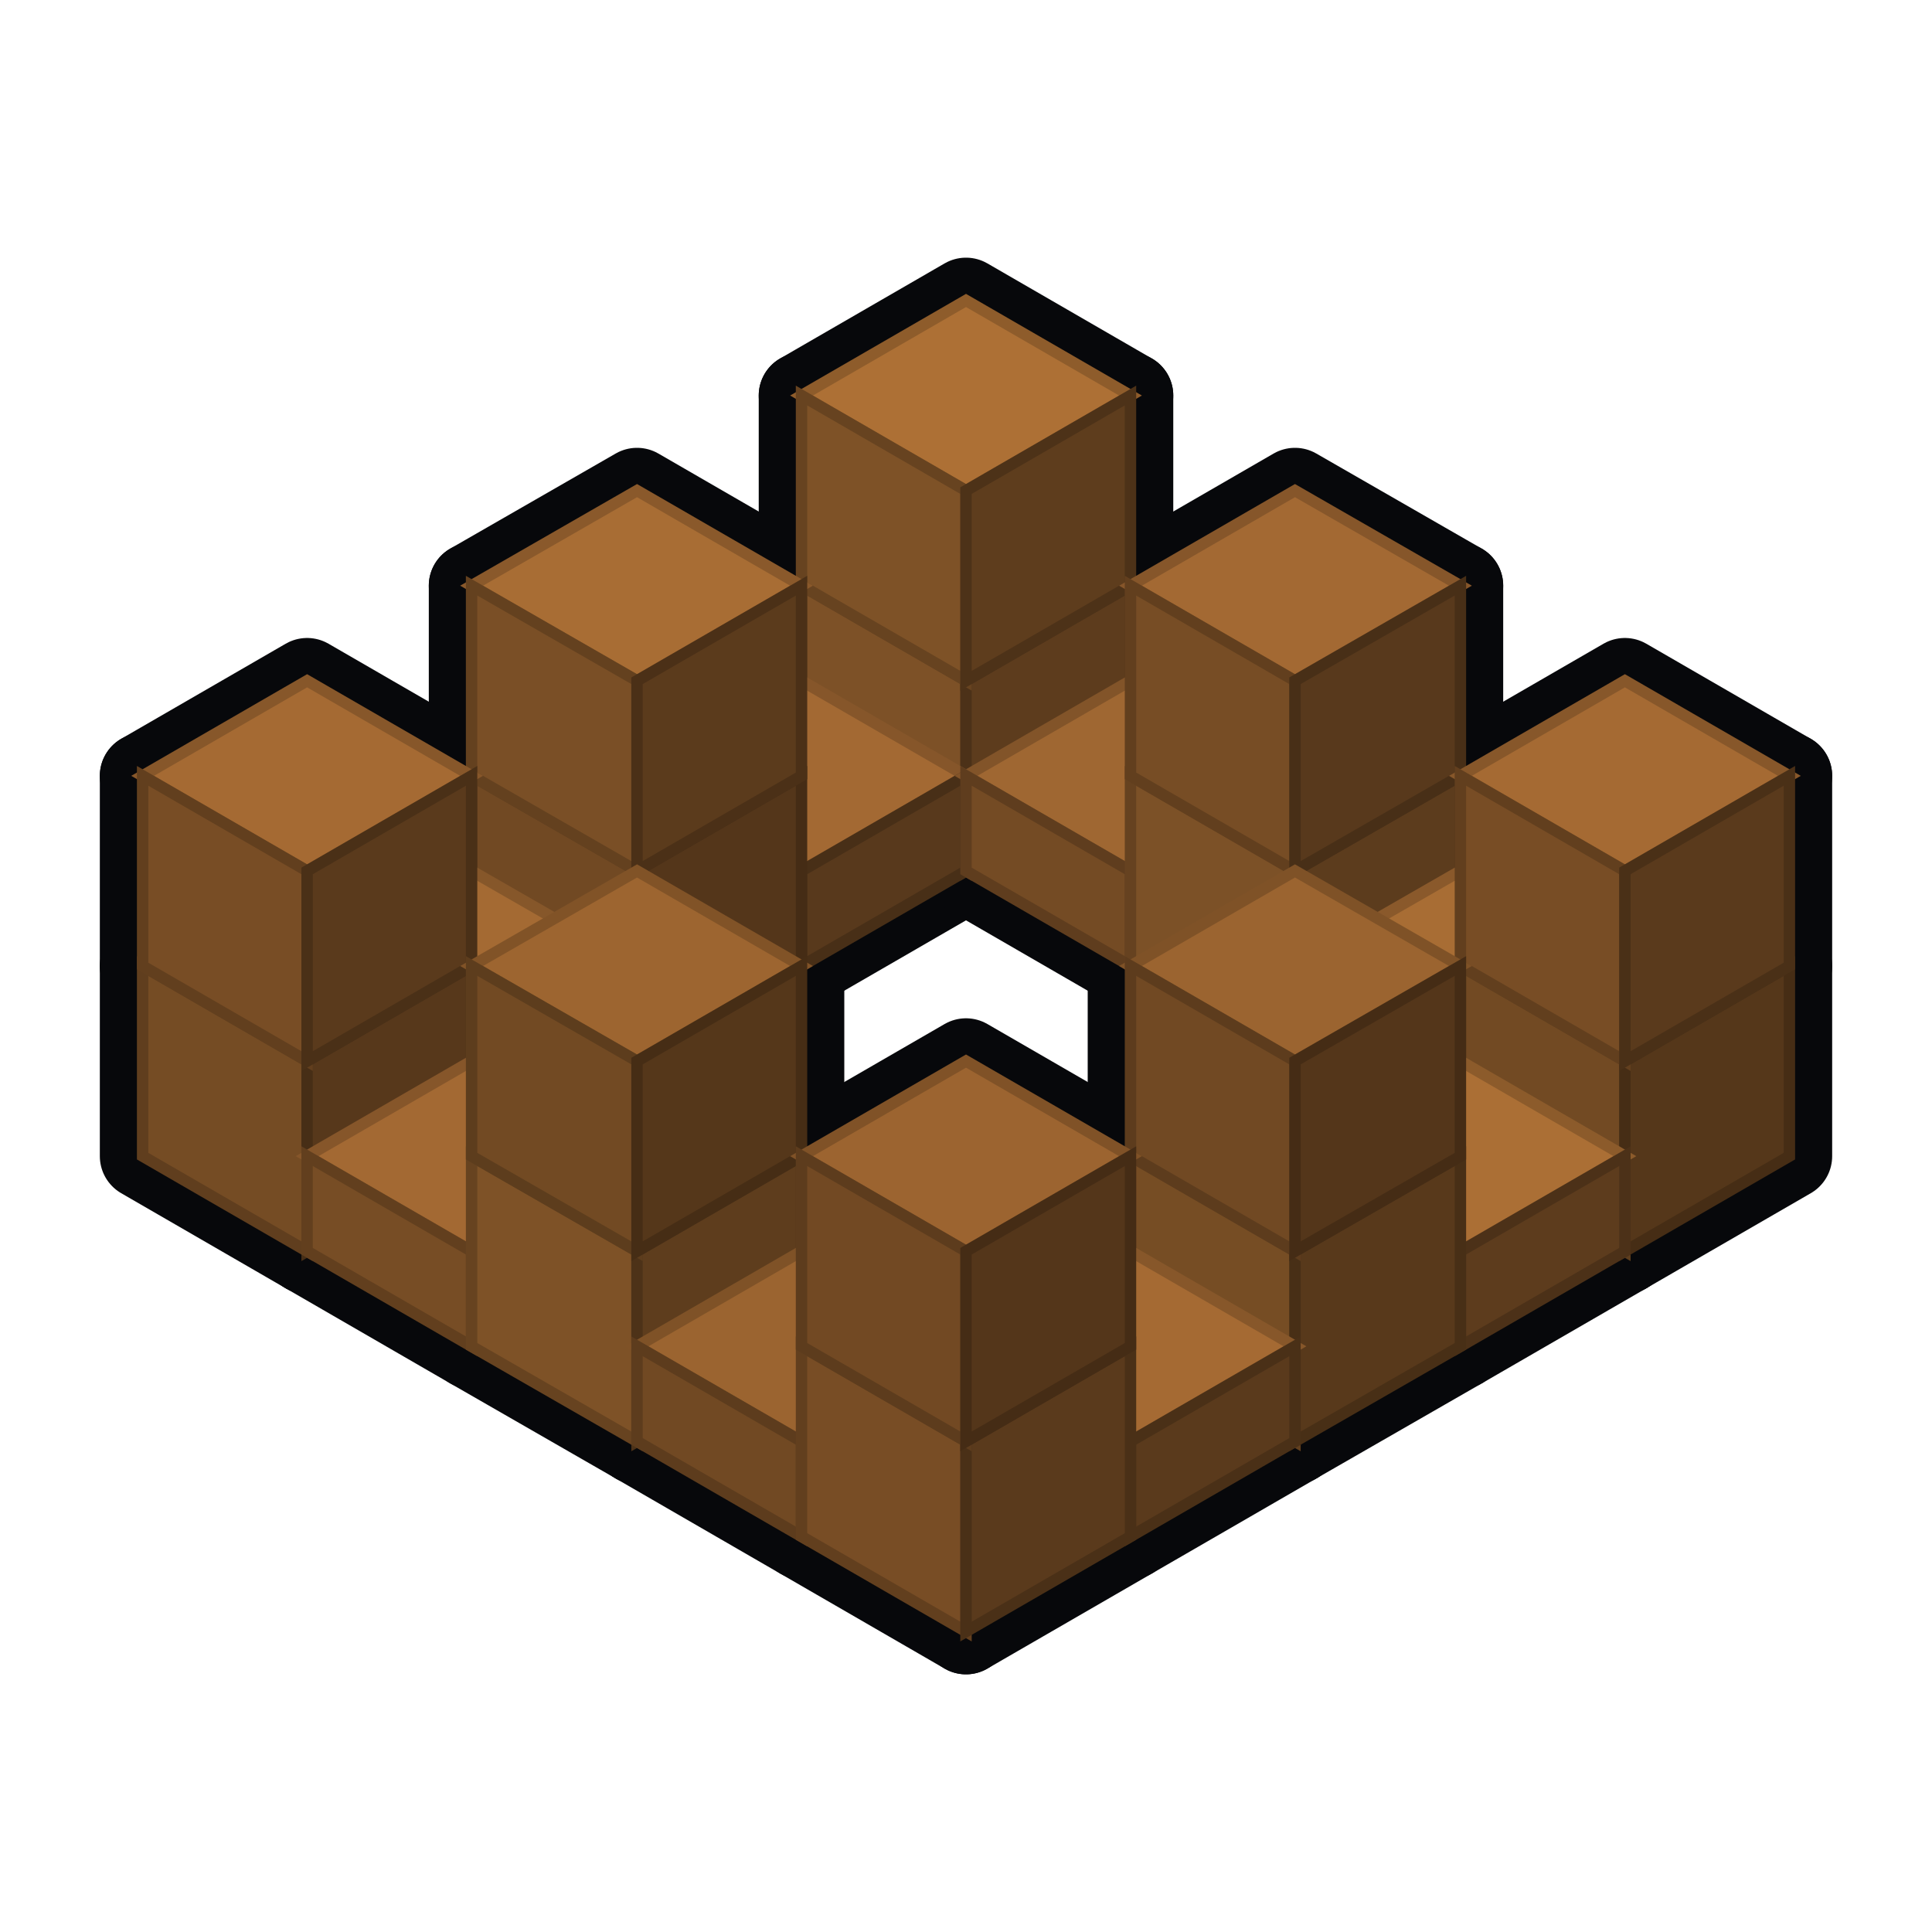
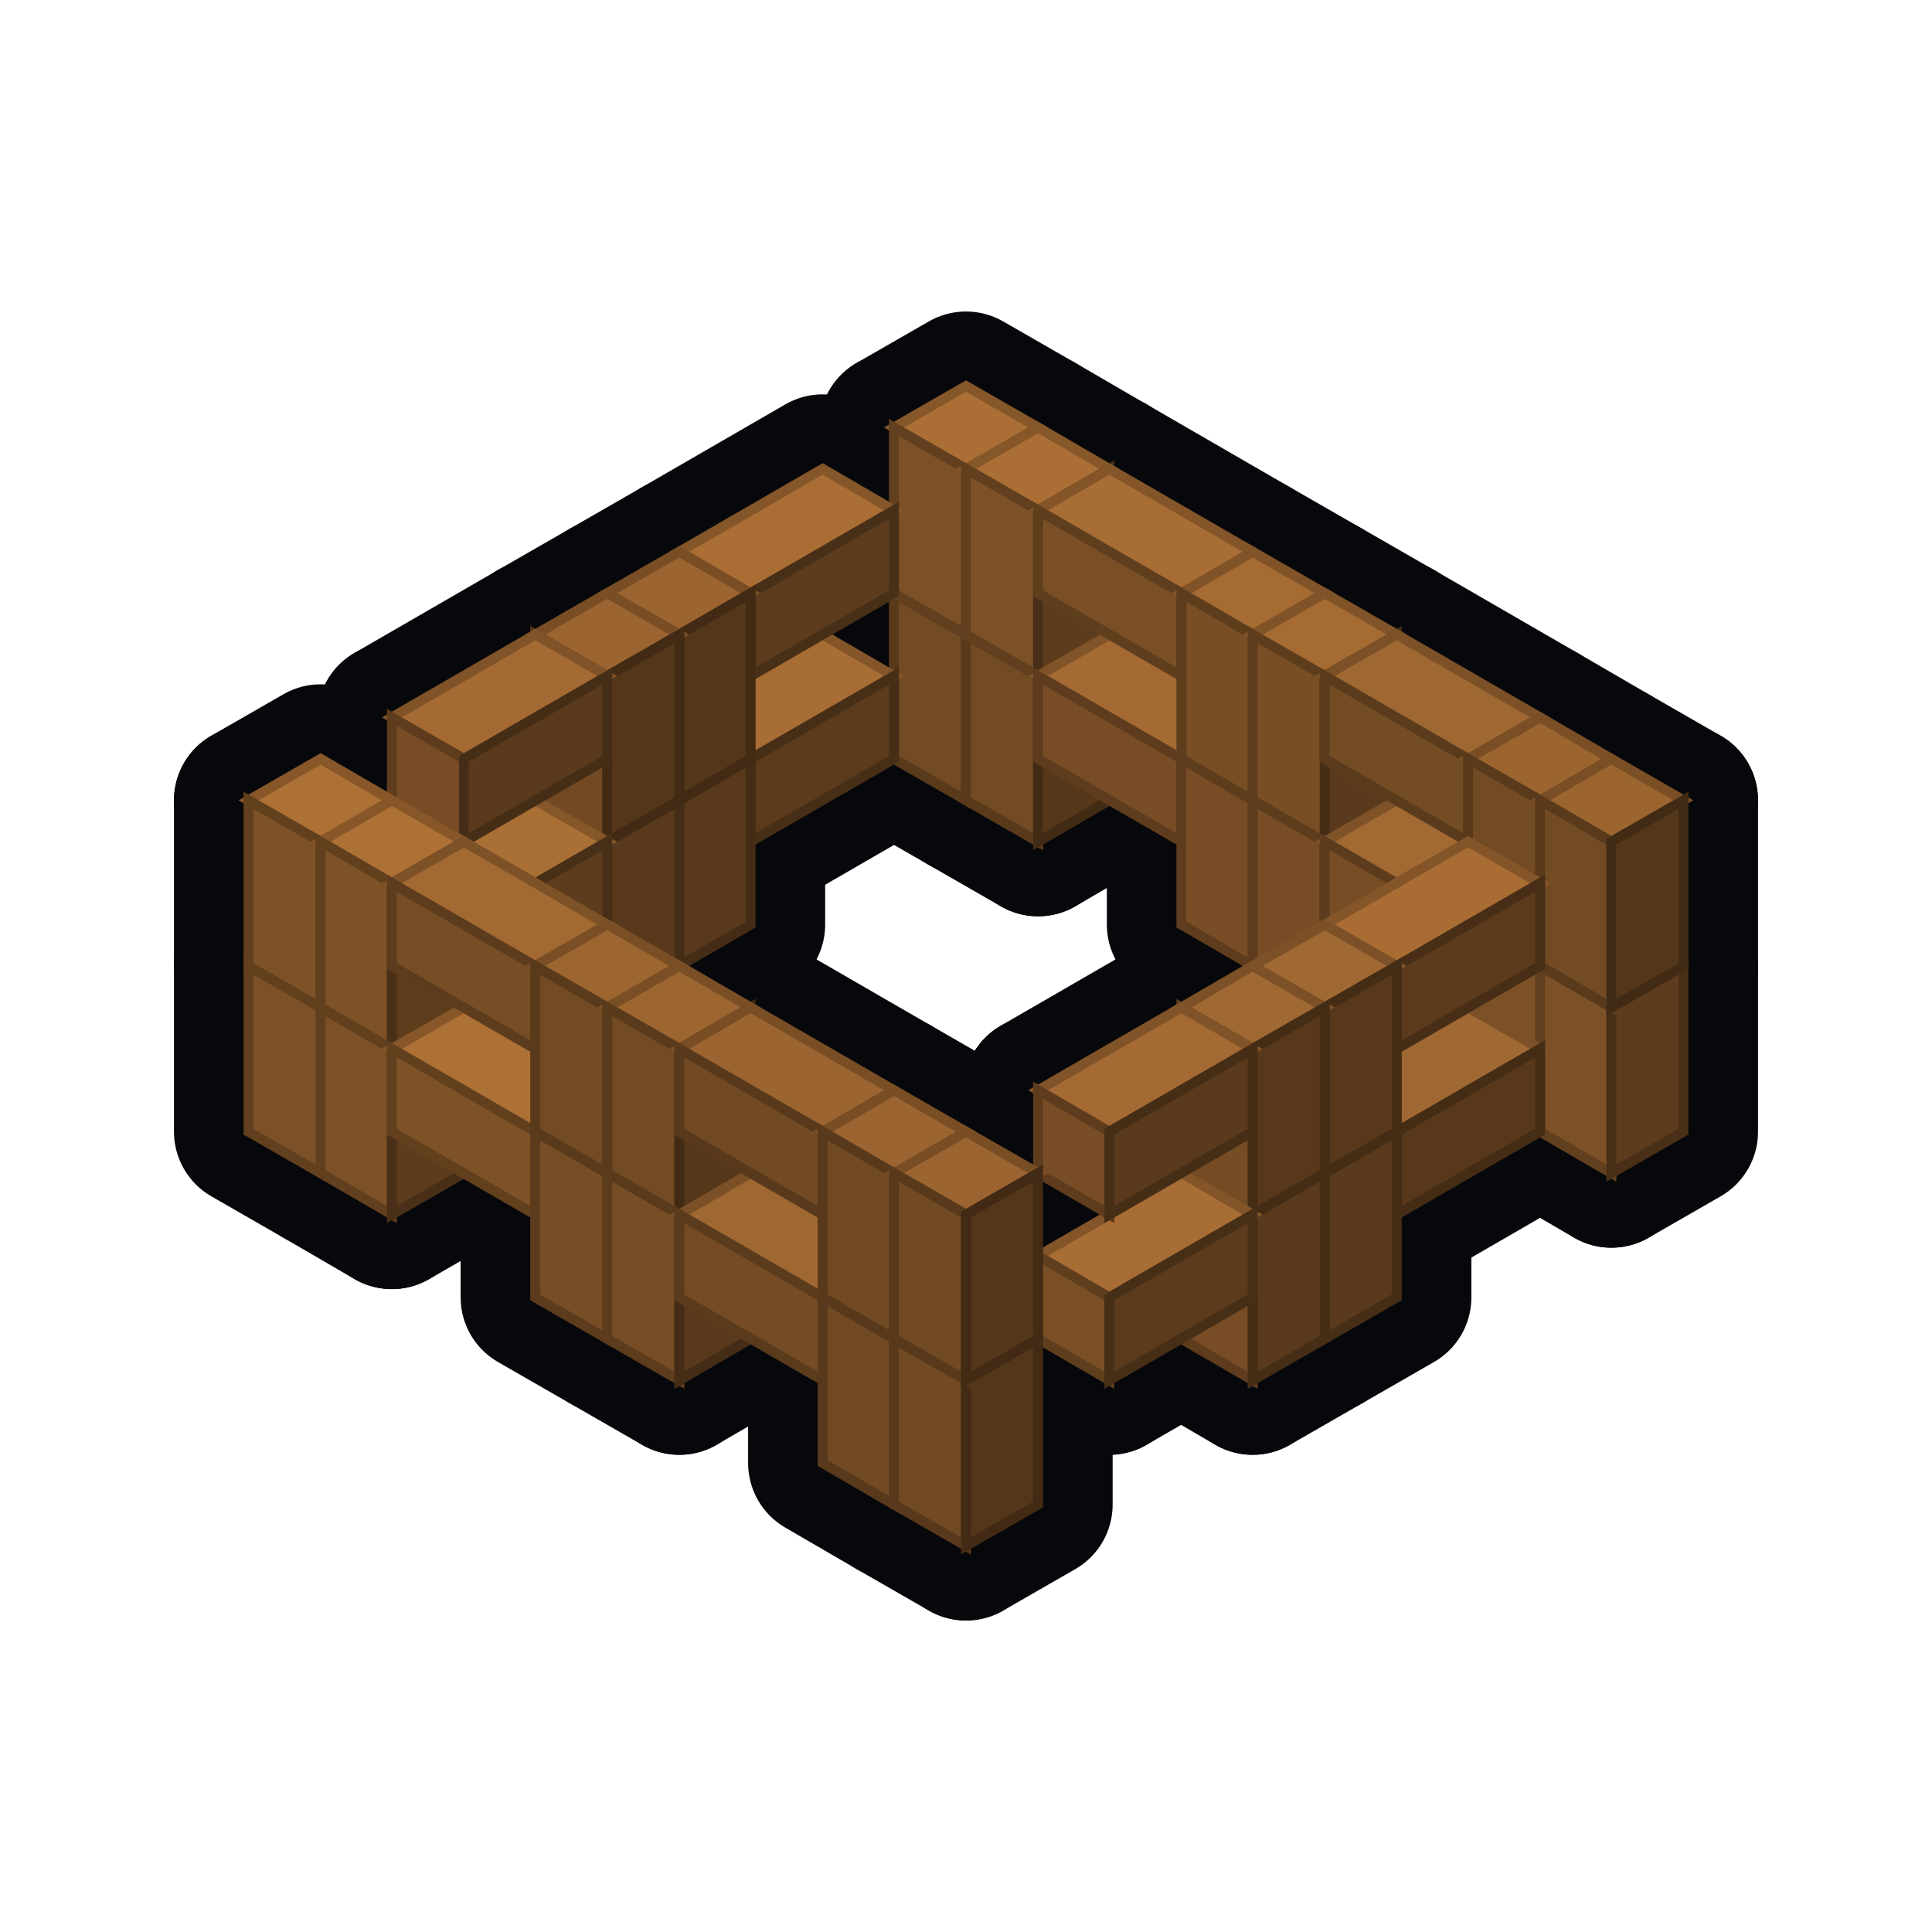
- <svg xmlns="http://www.w3.org/2000/svg" viewBox="-10.16 -5.16 20.32 20.32" width="160" height="160">
-   <g fill="#07080b" stroke="#07080b" stroke-width="0.9" stroke-linejoin="round">
-     <polygon points="-1.73,1 0,2 0,4 -1.73,3" />
-     <polygon points="0,2 1.73,1 1.73,3 0,4" />
-     <polygon points="0,-2 1.73,-1 0,0 -1.73,-1" />
-     <polygon points="-1.73,-1 0,0 0,2 -1.73,1" />
-     <polygon points="0,0 1.73,-1 1.73,1 0,2" />
-     <polygon points="-1.73,2 0,3 -1.73,4 -3.46,3" />
-     <polygon points="-1.73,4 0,3 0,4 -1.73,5" />
-     <polygon points="1.73,2 3.46,3 1.73,4 0,3" />
-     <polygon points="0,3 1.73,4 1.73,5 0,4" />
-     <polygon points="-5.2,3 -3.46,4 -3.46,6 -5.2,5" />
-     <polygon points="-3.46,4 -1.73,3 -1.73,5 -3.46,6" />
-     <polygon points="1.73,3 3.46,4 3.46,6 1.73,5" />
-     <polygon points="3.46,4 5.2,3 5.2,5 3.46,6" />
-     <polygon points="-3.46,0 -1.73,1 -3.46,2 -5.2,1" />
-     <polygon points="-5.2,1 -3.46,2 -3.46,4 -5.2,3" />
-     <polygon points="-3.46,2 -1.73,1 -1.73,3 -3.46,4" />
-     <polygon points="3.46,0 5.2,1 3.46,2 1.73,1" />
-     <polygon points="1.73,1 3.46,2 3.46,4 1.73,3" />
-     <polygon points="3.46,2 5.2,1 5.2,3 3.46,4" />
-     <polygon points="-5.2,4 -3.46,5 -5.2,6 -6.93,5" />
-     <polygon points="-5.2,6 -3.46,5 -3.46,6 -5.2,7" />
-     <polygon points="5.2,4 6.93,5 5.2,6 3.46,5" />
-     <polygon points="3.46,5 5.2,6 5.2,7 3.46,6" />
-     <polygon points="-8.66,5 -6.93,6 -6.93,8 -8.66,7" />
-     <polygon points="-6.93,6 -5.2,5 -5.2,7 -6.93,8" />
-     <polygon points="5.2,5 6.93,6 6.93,8 5.2,7" />
-     <polygon points="6.93,6 8.66,5 8.66,7 6.93,8" />
-     <polygon points="-6.93,2 -5.2,3 -6.93,4 -8.66,3" />
-     <polygon points="-8.66,3 -6.93,4 -6.93,6 -8.66,5" />
-     <polygon points="-6.93,4 -5.2,3 -5.2,5 -6.93,6" />
-     <polygon points="6.93,2 8.66,3 6.93,4 5.2,3" />
-     <polygon points="5.2,3 6.93,4 6.93,6 5.2,5" />
-     <polygon points="6.93,4 8.66,3 8.66,5 6.93,6" />
-     <polygon points="-5.2,6 -3.46,7 -5.2,8 -6.93,7" />
-     <polygon points="-6.93,7 -5.2,8 -5.2,9 -6.93,8" />
-     <polygon points="5.2,6 6.93,7 5.2,8 3.46,7" />
-     <polygon points="5.2,8 6.93,7 6.93,8 5.2,9" />
-     <polygon points="-5.2,7 -3.46,8 -3.46,10 -5.2,9" />
-     <polygon points="-3.46,8 -1.73,7 -1.73,9 -3.46,10" />
-     <polygon points="1.73,7 3.46,8 3.46,10 1.73,9" />
-     <polygon points="3.46,8 5.2,7 5.2,9 3.46,10" />
-     <polygon points="-3.46,4 -1.73,5 -3.46,6 -5.2,5" />
-     <polygon points="-5.2,5 -3.46,6 -3.46,8 -5.2,7" />
-     <polygon points="-3.46,6 -1.73,5 -1.73,7 -3.46,8" />
-     <polygon points="3.46,4 5.2,5 3.46,6 1.73,5" />
-     <polygon points="1.73,5 3.46,6 3.46,8 1.73,7" />
-     <polygon points="3.46,6 5.2,5 5.2,7 3.46,8" />
-     <polygon points="-1.73,8 0,9 -1.73,10 -3.46,9" />
-     <polygon points="-3.46,9 -1.73,10 -1.73,11 -3.46,10" />
-     <polygon points="1.73,8 3.46,9 1.73,10 0,9" />
-     <polygon points="1.73,10 3.46,9 3.46,10 1.73,11" />
-     <polygon points="-1.73,9 0,10 0,12 -1.73,11" />
-     <polygon points="0,10 1.73,9 1.73,11 0,12" />
-     <polygon points="0,6 1.73,7 0,8 -1.73,7" />
-     <polygon points="-1.73,7 0,8 0,10 -1.73,9" />
-     <polygon points="0,8 1.73,7 1.73,9 0,10" />
+ <svg xmlns="http://www.w3.org/2000/svg" viewBox="-11.66 -8.66 23.32 23.32" width="160" height="160">
+   <g fill="#07080b" stroke="#07080b" stroke-width="1.8" stroke-linejoin="round">
+     <polygon points="-0.87,-1.5 0,-1 0,1 -0.87,0.5" />
+     <polygon points="0,-4 0.87,-3.5 0,-3 -0.87,-3.5" />
+     <polygon points="-0.87,-3.5 0,-3 0,-1 -0.87,-1.5" />
+     <polygon points="0,-1 0.87,-0.5 0.87,1.5 0,1" />
+     <polygon points="0.87,-0.5 1.73,-1 1.73,1 0.87,1.5" />
+     <polygon points="0.87,-3.5 1.73,-3 0.87,-2.5 0,-3" />
+     <polygon points="0,-3 0.87,-2.5 0.87,-0.5 0,-1" />
+     <polygon points="0.87,-2.5 1.73,-3 1.73,-1 0.87,-0.5" />
+     <polygon points="-1.73,-1 -0.87,-0.5 -2.6,0.5 -3.46,0" />
+     <polygon points="-2.6,0.5 -0.87,-0.5 -0.87,0.5 -2.6,1.5" />
+     <polygon points="1.73,-1 3.46,0 2.6,0.5 0.87,-0.5" />
+     <polygon points="0.87,-0.5 2.6,0.5 2.6,1.5 0.87,0.5" />
+     <polygon points="-1.73,-3 -0.87,-2.5 -2.6,-1.5 -3.46,-2" />
+     <polygon points="-2.6,-1.5 -0.87,-2.5 -0.87,-1.5 -2.6,-0.5" />
+     <polygon points="1.73,-3 3.46,-2 2.6,-1.5 0.87,-2.5" />
+     <polygon points="0.87,-2.5 2.6,-1.5 2.6,-0.5 0.87,-1.5" />
+     <polygon points="-3.46,1 -2.6,0.5 -2.6,2.5 -3.46,3" />
+     <polygon points="2.6,0.5 3.46,1 3.46,3 2.6,2.5" />
+     <polygon points="-3.46,-2 -2.6,-1.5 -3.46,-1 -4.33,-1.5" />
+     <polygon points="-3.46,-1 -2.6,-1.5 -2.6,0.5 -3.46,1" />
+     <polygon points="3.46,-2 4.33,-1.5 3.46,-1 2.6,-1.5" />
+     <polygon points="2.6,-1.5 3.46,-1 3.46,1 2.6,0.5" />
+     <polygon points="-5.2,1 -4.33,1.5 -4.33,3.5 -5.2,3" />
+     <polygon points="-4.33,1.5 -3.46,1 -3.46,3 -4.33,3.5" />
+     <polygon points="3.46,1 4.33,1.5 4.33,3.5 3.46,3" />
+     <polygon points="4.33,1.5 5.2,1 5.2,3 4.33,3.5" />
+     <polygon points="-4.33,-1.5 -3.46,-1 -4.33,-0.5 -5.2,-1" />
+     <polygon points="-5.2,-1 -4.33,-0.5 -4.33,1.5 -5.2,1" />
+     <polygon points="-4.33,-0.5 -3.46,-1 -3.46,1 -4.33,1.5" />
+     <polygon points="4.33,-1.5 5.2,-1 4.33,-0.5 3.46,-1" />
+     <polygon points="3.46,-1 4.33,-0.5 4.33,1.5 3.46,1" />
+     <polygon points="4.33,-0.5 5.2,-1 5.2,1 4.33,1.5" />
+     <polygon points="-5.2,1 -4.33,1.5 -6.06,2.5 -6.93,2" />
+     <polygon points="-6.93,2 -6.06,2.5 -6.06,3.5 -6.93,3" />
+     <polygon points="-6.06,2.5 -4.33,1.5 -4.33,2.5 -6.06,3.5" />
+     <polygon points="5.2,1 6.93,2 6.06,2.5 4.33,1.5" />
+     <polygon points="4.33,1.5 6.06,2.5 6.06,3.5 4.33,2.5" />
+     <polygon points="-5.2,-1 -4.33,-0.5 -6.06,0.5 -6.93,0" />
+     <polygon points="-6.93,0 -6.06,0.5 -6.06,1.5 -6.93,1" />
+     <polygon points="-6.06,0.5 -4.33,-0.5 -4.33,0.5 -6.06,1.5" />
+     <polygon points="5.2,-1 6.93,0 6.06,0.5 4.33,-0.5" />
+     <polygon points="4.33,-0.5 6.06,0.5 6.06,1.5 4.33,0.5" />
+     <polygon points="6.06,2.5 6.93,3 6.93,5 6.06,4.5" />
+     <polygon points="6.93,0 7.79,0.5 6.93,1 6.06,0.5" />
+     <polygon points="6.06,0.5 6.93,1 6.93,3 6.06,2.5" />
+     <polygon points="-8.66,3 -7.79,3.5 -7.79,5.5 -8.66,5" />
+     <polygon points="6.93,3 7.79,3.5 7.79,5.5 6.93,5" />
+     <polygon points="7.79,3.5 8.66,3 8.66,5 7.79,5.5" />
+     <polygon points="-7.79,0.5 -6.93,1 -7.79,1.5 -8.66,1" />
+     <polygon points="-8.66,1 -7.79,1.5 -7.79,3.5 -8.66,3" />
+     <polygon points="7.79,0.5 8.66,1 7.79,1.5 6.93,1" />
+     <polygon points="6.93,1 7.79,1.5 7.79,3.5 6.93,3" />
+     <polygon points="7.79,1.5 8.66,1 8.66,3 7.79,3.5" />
+     <polygon points="-7.79,3.5 -6.93,4 -6.93,6 -7.79,5.5" />
+     <polygon points="-6.93,4 -6.06,3.5 -6.06,5.5 -6.93,6" />
+     <polygon points="-6.93,1 -6.06,1.5 -6.93,2 -7.79,1.5" />
+     <polygon points="-7.79,1.5 -6.93,2 -6.93,4 -7.79,3.5" />
+     <polygon points="-6.93,2 -6.06,1.5 -6.06,3.5 -6.93,4" />
+     <polygon points="-6.06,3.5 -4.33,4.5 -5.2,5 -6.93,4" />
+     <polygon points="-6.93,4 -5.2,5 -5.2,6 -6.93,5" />
+     <polygon points="6.06,3.5 6.93,4 5.2,5 4.33,4.5" />
+     <polygon points="5.2,5 6.93,4 6.93,5 5.2,6" />
+     <polygon points="-6.06,1.5 -4.33,2.5 -5.2,3 -6.93,2" />
+     <polygon points="-6.93,2 -5.2,3 -5.2,4 -6.93,3" />
+     <polygon points="6.06,1.5 6.93,2 5.2,3 4.33,2.5" />
+     <polygon points="5.2,3 6.93,2 6.93,3 5.2,4" />
+     <polygon points="-5.2,5 -4.33,5.5 -4.33,7.5 -5.2,7" />
+     <polygon points="4.33,5.5 5.2,5 5.2,7 4.33,7.5" />
+     <polygon points="-4.33,2.5 -3.46,3 -4.33,3.5 -5.2,3" />
+     <polygon points="-5.2,3 -4.33,3.5 -4.33,5.5 -5.2,5" />
+     <polygon points="4.33,2.5 5.2,3 4.33,3.5 3.46,3" />
+     <polygon points="4.33,3.5 5.2,3 5.2,5 4.33,5.5" />
+     <polygon points="-4.33,5.5 -3.46,6 -3.46,8 -4.33,7.5" />
+     <polygon points="-3.46,6 -2.6,5.5 -2.6,7.5 -3.46,8" />
+     <polygon points="2.6,5.5 3.46,6 3.46,8 2.6,7.5" />
+     <polygon points="3.46,6 4.33,5.5 4.33,7.5 3.46,8" />
+     <polygon points="-3.46,3 -2.6,3.5 -3.46,4 -4.33,3.5" />
+     <polygon points="-4.33,3.5 -3.46,4 -3.46,6 -4.33,5.5" />
+     <polygon points="-3.46,4 -2.6,3.5 -2.6,5.5 -3.46,6" />
+     <polygon points="3.46,3 4.33,3.5 3.46,4 2.6,3.5" />
+     <polygon points="2.6,3.5 3.46,4 3.46,6 2.6,5.5" />
+     <polygon points="3.46,4 4.33,3.5 4.33,5.5 3.46,6" />
+     <polygon points="-2.6,5.5 -0.87,6.5 -1.73,7 -3.46,6" />
+     <polygon points="-3.46,6 -1.73,7 -1.73,8 -3.46,7" />
+     <polygon points="2.6,5.5 3.46,6 1.73,7 0.87,6.5" />
+     <polygon points="0.87,6.5 1.73,7 1.73,8 0.87,7.5" />
+     <polygon points="1.73,7 3.46,6 3.46,7 1.73,8" />
+     <polygon points="-2.6,3.5 -0.87,4.5 -1.73,5 -3.46,4" />
+     <polygon points="-3.46,4 -1.73,5 -1.73,6 -3.46,5" />
+     <polygon points="2.6,3.5 3.46,4 1.73,5 0.87,4.5" />
+     <polygon points="0.87,4.5 1.73,5 1.73,6 0.87,5.5" />
+     <polygon points="1.73,5 3.46,4 3.46,5 1.73,6" />
+     <polygon points="-1.73,7 -0.87,7.5 -0.87,9.5 -1.73,9" />
+     <polygon points="-0.87,4.5 0,5 -0.87,5.5 -1.73,5" />
+     <polygon points="-1.73,5 -0.87,5.5 -0.87,7.5 -1.73,7" />
+     <polygon points="-0.87,7.5 0,8 0,10 -0.87,9.5" />
+     <polygon points="0,8 0.87,7.5 0.87,9.5 0,10" />
+     <polygon points="0,5 0.87,5.5 0,6 -0.87,5.5" />
+     <polygon points="-0.87,5.5 0,6 0,8 -0.87,7.5" />
+     <polygon points="0,6 0.87,5.5 0.87,7.5 0,8" />
  </g>
-   <polygon points="-1.73,1 0,2 0,4 -1.73,3" fill="#7d5127" stroke="#674220" stroke-width="0.12" />
-   <polygon points="0,2 1.73,1 1.73,3 0,4" fill="#5d3c1d" stroke="#4c3118" stroke-width="0.12" />
-   <polygon points="0,-2 1.73,-1 0,0 -1.73,-1" fill="#ad7035" stroke="#8e5c2b" stroke-width="0.12" />
-   <polygon points="-1.73,-1 0,0 0,2 -1.73,1" fill="#7e5227" stroke="#674320" stroke-width="0.12" />
-   <polygon points="0,0 1.73,-1 1.73,1 0,2" fill="#5e3d1d" stroke="#4d3218" stroke-width="0.12" />
-   <polygon points="-1.73,2 0,3 -1.73,4 -3.46,3" fill="#a36933" stroke="#86562a" stroke-width="0.12" />
-   <polygon points="-1.73,4 0,3 0,4 -1.73,5" fill="#58391c" stroke="#482f17" stroke-width="0.12" />
-   <polygon points="1.73,2 3.46,3 1.73,4 0,3" fill="#9f6732" stroke="#825429" stroke-width="0.12" />
-   <polygon points="0,3 1.73,4 1.73,5 0,4" fill="#744b24" stroke="#5f3d1e" stroke-width="0.12" />
-   <polygon points="-5.2,3 -3.46,4 -3.46,6 -5.2,5" fill="#714923" stroke="#5d3c1d" stroke-width="0.12" />
-   <polygon points="-3.46,4 -1.73,3 -1.73,5 -3.46,6" fill="#54361a" stroke="#452c15" stroke-width="0.12" />
-   <polygon points="1.73,3 3.46,4 3.46,6 1.73,5" fill="#7c5127" stroke="#664220" stroke-width="0.12" />
-   <polygon points="3.46,4 5.2,3 5.2,5 3.46,6" fill="#5c3c1d" stroke="#4b3118" stroke-width="0.12" />
-   <polygon points="-3.46,0 -1.73,1 -3.46,2 -5.2,1" fill="#a86d34" stroke="#8a592b" stroke-width="0.12" />
-   <polygon points="-5.2,1 -3.46,2 -3.46,4 -5.2,3" fill="#7a4f26" stroke="#64411f" stroke-width="0.12" />
-   <polygon points="-3.46,2 -1.73,1 -1.73,3 -3.46,4" fill="#5b3b1c" stroke="#4b3017" stroke-width="0.12" />
-   <polygon points="3.46,0 5.2,1 3.46,2 1.73,1" fill="#a36933" stroke="#86562a" stroke-width="0.12" />
-   <polygon points="1.73,1 3.46,2 3.46,4 1.73,3" fill="#774d25" stroke="#623f1e" stroke-width="0.12" />
-   <polygon points="3.46,2 5.2,1 5.2,3 3.46,4" fill="#58391c" stroke="#482f17" stroke-width="0.12" />
-   <polygon points="-5.2,4 -3.46,5 -5.2,6 -6.93,5" fill="#a46a33" stroke="#86572a" stroke-width="0.12" />
-   <polygon points="-5.2,6 -3.46,5 -3.46,6 -5.2,7" fill="#593a1c" stroke="#493017" stroke-width="0.12" />
-   <polygon points="5.2,4 6.93,5 5.2,6 3.46,5" fill="#a86d34" stroke="#8a592b" stroke-width="0.12" />
-   <polygon points="3.46,5 5.2,6 5.2,7 3.46,6" fill="#7a4f26" stroke="#64411f" stroke-width="0.12" />
-   <polygon points="-8.66,5 -6.93,6 -6.93,8 -8.66,7" fill="#754c24" stroke="#603e1e" stroke-width="0.12" />
-   <polygon points="-6.93,6 -5.2,5 -5.2,7 -6.93,8" fill="#57381b" stroke="#472e16" stroke-width="0.12" />
-   <polygon points="5.2,5 6.93,6 6.93,8 5.2,7" fill="#724a23" stroke="#5d3d1d" stroke-width="0.12" />
-   <polygon points="6.93,6 8.66,5 8.66,7 6.93,8" fill="#55371a" stroke="#462d15" stroke-width="0.12" />
-   <polygon points="-6.93,2 -5.2,3 -6.93,4 -8.66,3" fill="#a56a33" stroke="#87572a" stroke-width="0.12" />
-   <polygon points="-8.66,3 -6.93,4 -6.93,6 -8.66,5" fill="#784d25" stroke="#623f1e" stroke-width="0.12" />
-   <polygon points="-6.93,4 -5.2,3 -5.2,5 -6.93,6" fill="#5a3a1c" stroke="#4a3017" stroke-width="0.12" />
-   <polygon points="6.93,2 8.66,3 6.93,4 5.2,3" fill="#a56a33" stroke="#87572a" stroke-width="0.12" />
-   <polygon points="5.2,3 6.93,4 6.93,6 5.2,5" fill="#784d25" stroke="#623f1e" stroke-width="0.12" />
-   <polygon points="6.93,4 8.66,3 8.66,5 6.93,6" fill="#5a3a1c" stroke="#4a3017" stroke-width="0.12" />
-   <polygon points="-5.2,6 -3.46,7 -5.2,8 -6.93,7" fill="#a36933" stroke="#86562a" stroke-width="0.12" />
-   <polygon points="-6.93,7 -5.2,8 -5.2,9 -6.93,8" fill="#774d25" stroke="#623f1e" stroke-width="0.12" />
-   <polygon points="5.2,6 6.93,7 5.2,8 3.46,7" fill="#ab6f35" stroke="#8c5b2b" stroke-width="0.12" />
-   <polygon points="5.2,8 6.93,7 6.93,8 5.2,9" fill="#5d3c1d" stroke="#4c3118" stroke-width="0.12" />
-   <polygon points="-5.2,7 -3.46,8 -3.46,10 -5.2,9" fill="#7e5227" stroke="#674320" stroke-width="0.12" />
-   <polygon points="-3.46,8 -1.73,7 -1.73,9 -3.46,10" fill="#5e3d1d" stroke="#4d3218" stroke-width="0.12" />
-   <polygon points="1.73,7 3.46,8 3.46,10 1.73,9" fill="#764d24" stroke="#613f1e" stroke-width="0.12" />
-   <polygon points="3.46,8 5.2,7 5.2,9 3.46,10" fill="#58391b" stroke="#482f16" stroke-width="0.12" />
-   <polygon points="-3.46,4 -1.73,5 -3.46,6 -5.2,5" fill="#9d6530" stroke="#815327" stroke-width="0.12" />
-   <polygon points="-5.2,5 -3.46,6 -3.46,8 -5.2,7" fill="#724a23" stroke="#5d3d1d" stroke-width="0.12" />
-   <polygon points="-3.46,6 -1.73,5 -1.73,7 -3.46,8" fill="#55371a" stroke="#462d15" stroke-width="0.12" />
-   <polygon points="3.46,4 5.2,5 3.46,6 1.73,5" fill="#9b6430" stroke="#7f5227" stroke-width="0.12" />
-   <polygon points="1.73,5 3.46,6 3.46,8 1.73,7" fill="#714923" stroke="#5d3c1d" stroke-width="0.12" />
-   <polygon points="3.46,6 5.2,5 5.2,7 3.46,8" fill="#54361a" stroke="#452c15" stroke-width="0.12" />
-   <polygon points="-1.73,8 0,9 -1.73,10 -3.46,9" fill="#9b6430" stroke="#7f5227" stroke-width="0.12" />
-   <polygon points="-3.46,9 -1.73,10 -1.73,11 -3.46,10" fill="#714923" stroke="#5d3c1d" stroke-width="0.12" />
-   <polygon points="1.73,8 3.46,9 1.73,10 0,9" fill="#a56a33" stroke="#87572a" stroke-width="0.12" />
-   <polygon points="1.73,10 3.46,9 3.46,10 1.73,11" fill="#5a3a1c" stroke="#4a3017" stroke-width="0.12" />
-   <polygon points="-1.73,9 0,10 0,12 -1.73,11" fill="#784d25" stroke="#623f1e" stroke-width="0.12" />
-   <polygon points="0,10 1.73,9 1.73,11 0,12" fill="#5a3a1c" stroke="#4a3017" stroke-width="0.12" />
-   <polygon points="0,6 1.73,7 0,8 -1.73,7" fill="#9c6430" stroke="#805227" stroke-width="0.12" />
-   <polygon points="-1.73,7 0,8 0,10 -1.73,9" fill="#724923" stroke="#5d3c1d" stroke-width="0.12" />
-   <polygon points="0,8 1.73,7 1.73,9 0,10" fill="#54361a" stroke="#452c15" stroke-width="0.12" />
+   <polygon points="-0.87,-1.5 0,-1 0,1 -0.87,0.5" fill="#724a23" stroke="#593a1b" stroke-width="0.12" />
+   <polygon points="0,-4 0.87,-3.5 0,-3 -0.87,-3.5" fill="#ab6f35" stroke="#855729" stroke-width="0.12" />
+   <polygon points="-0.87,-3.5 0,-3 0,-1 -0.87,-1.5" fill="#7d5127" stroke="#623f1e" stroke-width="0.12" />
+   <polygon points="0,-1 0.87,-0.5 0.87,1.5 0,1" fill="#724a23" stroke="#593a1b" stroke-width="0.12" />
+   <polygon points="0.87,-0.5 1.73,-1 1.73,1 0.87,1.5" fill="#55371a" stroke="#422b14" stroke-width="0.12" />
+   <polygon points="0.87,-3.5 1.73,-3 0.87,-2.5 0,-3" fill="#ab6f35" stroke="#855729" stroke-width="0.12" />
+   <polygon points="0,-3 0.87,-2.5 0.87,-0.5 0,-1" fill="#7d5127" stroke="#623f1e" stroke-width="0.12" />
+   <polygon points="0.87,-2.5 1.73,-3 1.73,-1 0.87,-0.5" fill="#5d3c1d" stroke="#492f17" stroke-width="0.12" />
+   <polygon points="-1.73,-1 -0.87,-0.5 -2.6,0.5 -3.46,0" fill="#a86d34" stroke="#835529" stroke-width="0.12" />
+   <polygon points="-2.6,0.5 -0.87,-0.5 -0.87,0.5 -2.6,1.5" fill="#5b3b1c" stroke="#472e16" stroke-width="0.12" />
+   <polygon points="1.73,-1 3.46,0 2.6,0.5 0.87,-0.5" fill="#a56a33" stroke="#815328" stroke-width="0.12" />
+   <polygon points="0.87,-0.5 2.6,0.5 2.6,1.5 0.87,0.5" fill="#784d25" stroke="#5e3c1d" stroke-width="0.12" />
+   <polygon points="-1.73,-3 -0.87,-2.5 -2.6,-1.5 -3.46,-2" fill="#aa6e35" stroke="#855629" stroke-width="0.12" />
+   <polygon points="-2.6,-1.5 -0.87,-2.5 -0.87,-1.5 -2.6,-0.5" fill="#5c3c1d" stroke="#482f17" stroke-width="0.12" />
+   <polygon points="1.73,-3 3.46,-2 2.6,-1.5 0.87,-2.5" fill="#a86d34" stroke="#835529" stroke-width="0.12" />
+   <polygon points="0.87,-2.5 2.6,-1.5 2.6,-0.5 0.87,-1.5" fill="#7a4f26" stroke="#5f3e1e" stroke-width="0.12" />
+   <polygon points="-3.46,1 -2.6,0.5 -2.6,2.5 -3.46,3" fill="#58391c" stroke="#452c16" stroke-width="0.12" />
+   <polygon points="2.6,0.5 3.46,1 3.46,3 2.6,2.5" fill="#784d25" stroke="#5e3c1d" stroke-width="0.12" />
+   <polygon points="-3.46,-2 -2.6,-1.5 -3.46,-1 -4.33,-1.5" fill="#9c6430" stroke="#7a4e25" stroke-width="0.12" />
+   <polygon points="-3.46,-1 -2.6,-1.5 -2.6,0.5 -3.46,1" fill="#54361a" stroke="#422a14" stroke-width="0.12" />
+   <polygon points="3.46,-2 4.33,-1.5 3.46,-1 2.6,-1.5" fill="#a56b33" stroke="#815328" stroke-width="0.12" />
+   <polygon points="2.6,-1.5 3.46,-1 3.46,1 2.6,0.5" fill="#784e25" stroke="#5e3d1d" stroke-width="0.12" />
+   <polygon points="-5.2,1 -4.33,1.5 -4.33,3.5 -5.2,3" fill="#774d25" stroke="#5d3c1d" stroke-width="0.12" />
+   <polygon points="-4.33,1.5 -3.46,1 -3.46,3 -4.33,3.5" fill="#58391c" stroke="#452c16" stroke-width="0.12" />
+   <polygon points="3.46,1 4.33,1.5 4.33,3.5 3.46,3" fill="#784d25" stroke="#5e3c1d" stroke-width="0.12" />
+   <polygon points="4.33,1.5 5.2,1 5.2,3 4.33,3.5" fill="#5a3a1c" stroke="#462d16" stroke-width="0.12" />
+   <polygon points="-4.33,-1.5 -3.46,-1 -4.33,-0.5 -5.2,-1" fill="#9c6430" stroke="#7a4e25" stroke-width="0.12" />
+   <polygon points="-5.2,-1 -4.33,-0.5 -4.33,1.5 -5.2,1" fill="#724923" stroke="#59391b" stroke-width="0.12" />
+   <polygon points="-4.33,-0.5 -3.46,-1 -3.46,1 -4.33,1.5" fill="#54361a" stroke="#422a14" stroke-width="0.12" />
+   <polygon points="4.33,-1.5 5.2,-1 4.33,-0.5 3.46,-1" fill="#a56b33" stroke="#815328" stroke-width="0.12" />
+   <polygon points="3.46,-1 4.33,-0.5 4.33,1.5 3.46,1" fill="#784e25" stroke="#5e3d1d" stroke-width="0.12" />
+   <polygon points="4.33,-0.5 5.2,-1 5.2,1 4.33,1.5" fill="#5a3a1c" stroke="#462d16" stroke-width="0.12" />
+   <polygon points="-5.2,1 -4.33,1.5 -6.06,2.5 -6.93,2" fill="#aa6f35" stroke="#855729" stroke-width="0.12" />
+   <polygon points="-6.93,2 -6.06,2.5 -6.06,3.5 -6.93,3" fill="#7c5127" stroke="#613f1e" stroke-width="0.12" />
+   <polygon points="-6.06,2.5 -4.33,1.5 -4.33,2.5 -6.06,3.5" fill="#5c3c1d" stroke="#482f17" stroke-width="0.12" />
+   <polygon points="5.2,1 6.93,2 6.06,2.5 4.33,1.5" fill="#a36933" stroke="#7f5228" stroke-width="0.12" />
+   <polygon points="4.33,1.5 6.06,2.5 6.06,3.5 4.33,2.5" fill="#774d25" stroke="#5d3c1d" stroke-width="0.12" />
+   <polygon points="-5.2,-1 -4.33,-0.5 -6.06,0.5 -6.93,0" fill="#a56a33" stroke="#815328" stroke-width="0.12" />
+   <polygon points="-6.93,0 -6.06,0.5 -6.06,1.5 -6.93,1" fill="#784d25" stroke="#5e3c1d" stroke-width="0.12" />
+   <polygon points="-6.06,0.5 -4.33,-0.5 -4.33,0.5 -6.06,1.5" fill="#5a3a1c" stroke="#462d16" stroke-width="0.12" />
+   <polygon points="5.2,-1 6.93,0 6.06,0.5 4.33,-0.5" fill="#9f6832" stroke="#7c5127" stroke-width="0.12" />
+   <polygon points="4.33,-0.5 6.06,0.5 6.06,1.5 4.33,0.5" fill="#744c24" stroke="#5a3b1c" stroke-width="0.12" />
+   <polygon points="6.06,2.5 6.93,3 6.93,5 6.06,4.5" fill="#7d5127" stroke="#623f1e" stroke-width="0.12" />
+   <polygon points="6.93,0 7.79,0.5 6.93,1 6.06,0.5" fill="#9c6530" stroke="#7a4f25" stroke-width="0.12" />
+   <polygon points="6.06,0.5 6.93,1 6.93,3 6.06,2.5" fill="#724a23" stroke="#593a1b" stroke-width="0.12" />
+   <polygon points="-8.66,3 -7.79,3.5 -7.79,5.5 -8.66,5" fill="#7d5127" stroke="#623f1e" stroke-width="0.12" />
+   <polygon points="6.93,3 7.79,3.5 7.79,5.5 6.93,5" fill="#7d5127" stroke="#623f1e" stroke-width="0.12" />
+   <polygon points="7.79,3.5 8.66,3 8.66,5 7.79,5.5" fill="#5d3c1d" stroke="#492f17" stroke-width="0.12" />
+   <polygon points="-7.79,0.5 -6.93,1 -7.79,1.5 -8.66,1" fill="#ad7035" stroke="#875729" stroke-width="0.12" />
+   <polygon points="-8.66,1 -7.79,1.5 -7.79,3.5 -8.66,3" fill="#7e5227" stroke="#62401e" stroke-width="0.12" />
+   <polygon points="7.79,0.5 8.66,1 7.79,1.5 6.93,1" fill="#9c6530" stroke="#7a4f25" stroke-width="0.12" />
+   <polygon points="6.93,1 7.79,1.5 7.79,3.5 6.93,3" fill="#724a23" stroke="#593a1b" stroke-width="0.12" />
+   <polygon points="7.79,1.5 8.66,1 8.66,3 7.79,3.5" fill="#54371a" stroke="#422b14" stroke-width="0.12" />
+   <polygon points="-7.79,3.5 -6.93,4 -6.93,6 -7.79,5.5" fill="#7d5127" stroke="#623f1e" stroke-width="0.12" />
+   <polygon points="-6.93,4 -6.06,3.5 -6.06,5.5 -6.93,6" fill="#5d3c1d" stroke="#492f17" stroke-width="0.12" />
+   <polygon points="-6.93,1 -6.06,1.5 -6.93,2 -7.79,1.5" fill="#ad7035" stroke="#875729" stroke-width="0.12" />
+   <polygon points="-7.79,1.5 -6.93,2 -6.93,4 -7.79,3.5" fill="#7e5227" stroke="#62401e" stroke-width="0.12" />
+   <polygon points="-6.93,2 -6.06,1.5 -6.06,3.5 -6.93,4" fill="#5e3d1d" stroke="#493017" stroke-width="0.12" />
+   <polygon points="-6.06,3.5 -4.33,4.5 -5.2,5 -6.93,4" fill="#ad7035" stroke="#875729" stroke-width="0.12" />
+   <polygon points="-6.93,4 -5.2,5 -5.2,6 -6.93,5" fill="#7e5227" stroke="#62401e" stroke-width="0.12" />
+   <polygon points="6.06,3.5 6.93,4 5.2,5 4.33,4.5" fill="#a06832" stroke="#7d5127" stroke-width="0.12" />
+   <polygon points="5.2,5 6.93,4 6.93,5 5.2,6" fill="#57381b" stroke="#442c15" stroke-width="0.12" />
+   <polygon points="-6.06,1.5 -4.33,2.5 -5.2,3 -6.93,2" fill="#a26932" stroke="#7e5227" stroke-width="0.12" />
+   <polygon points="-6.93,2 -5.2,3 -5.2,4 -6.93,3" fill="#764d24" stroke="#5c3c1c" stroke-width="0.12" />
+   <polygon points="6.06,1.5 6.93,2 5.2,3 4.33,2.5" fill="#a96d34" stroke="#845529" stroke-width="0.12" />
+   <polygon points="5.2,3 6.93,2 6.93,3 5.2,4" fill="#5c3b1c" stroke="#482e16" stroke-width="0.12" />
+   <polygon points="-5.2,5 -4.33,5.5 -4.33,7.5 -5.2,7" fill="#774d25" stroke="#5d3c1d" stroke-width="0.12" />
+   <polygon points="4.33,5.5 5.2,5 5.2,7 4.33,7.5" fill="#593a1c" stroke="#452d16" stroke-width="0.12" />
+   <polygon points="-4.33,2.5 -3.46,3 -4.33,3.5 -5.2,3" fill="#9d6530" stroke="#7a4f25" stroke-width="0.12" />
+   <polygon points="-5.2,3 -4.33,3.5 -4.33,5.5 -5.2,5" fill="#724a23" stroke="#593a1b" stroke-width="0.12" />
+   <polygon points="4.33,2.5 5.2,3 4.33,3.5 3.46,3" fill="#a06832" stroke="#7d5127" stroke-width="0.12" />
+   <polygon points="4.33,3.5 5.2,3 5.2,5 4.33,5.5" fill="#57381b" stroke="#442c15" stroke-width="0.12" />
+   <polygon points="-4.33,5.5 -3.46,6 -3.46,8 -4.33,7.5" fill="#774d25" stroke="#5d3c1d" stroke-width="0.12" />
+   <polygon points="-3.46,6 -2.6,5.5 -2.6,7.5 -3.46,8" fill="#58391c" stroke="#452c16" stroke-width="0.12" />
+   <polygon points="2.6,5.5 3.46,6 3.46,8 2.6,7.5" fill="#784d25" stroke="#5e3c1d" stroke-width="0.12" />
+   <polygon points="3.46,6 4.33,5.5 4.33,7.5 3.46,8" fill="#593a1c" stroke="#452d16" stroke-width="0.12" />
+   <polygon points="-3.46,3 -2.6,3.5 -3.46,4 -4.33,3.5" fill="#9d6530" stroke="#7a4f25" stroke-width="0.12" />
+   <polygon points="-4.33,3.5 -3.46,4 -3.46,6 -4.33,5.5" fill="#724a23" stroke="#593a1b" stroke-width="0.12" />
+   <polygon points="-3.46,4 -2.6,3.5 -2.6,5.5 -3.46,6" fill="#55371a" stroke="#422b14" stroke-width="0.12" />
+   <polygon points="3.46,3 4.33,3.5 3.46,4 2.6,3.5" fill="#a06832" stroke="#7d5127" stroke-width="0.12" />
+   <polygon points="2.6,3.5 3.46,4 3.46,6 2.6,5.5" fill="#754c24" stroke="#5b3b1c" stroke-width="0.12" />
+   <polygon points="3.46,4 4.33,3.5 4.33,5.5 3.46,6" fill="#57381b" stroke="#442c15" stroke-width="0.12" />
+   <polygon points="-2.6,5.5 -0.87,6.5 -1.73,7 -3.46,6" fill="#9f6732" stroke="#7c5027" stroke-width="0.12" />
+   <polygon points="-3.46,6 -1.73,7 -1.73,8 -3.46,7" fill="#744b24" stroke="#5a3b1c" stroke-width="0.12" />
+   <polygon points="2.6,5.5 3.46,6 1.73,7 0.87,6.5" fill="#a86d34" stroke="#835529" stroke-width="0.12" />
+   <polygon points="0.87,6.5 1.73,7 1.73,8 0.87,7.5" fill="#7a4f26" stroke="#5f3e1e" stroke-width="0.12" />
+   <polygon points="1.73,7 3.46,6 3.46,7 1.73,8" fill="#5b3b1c" stroke="#472e16" stroke-width="0.12" />
+   <polygon points="-2.6,3.5 -0.87,4.5 -1.73,5 -3.46,4" fill="#9b6430" stroke="#794e25" stroke-width="0.12" />
+   <polygon points="-3.46,4 -1.73,5 -1.73,6 -3.46,5" fill="#714923" stroke="#58391b" stroke-width="0.12" />
+   <polygon points="2.6,3.5 3.46,4 1.73,5 0.87,4.5" fill="#a56a33" stroke="#815328" stroke-width="0.12" />
+   <polygon points="0.87,4.5 1.73,5 1.73,6 0.87,5.5" fill="#784d25" stroke="#5e3c1d" stroke-width="0.12" />
+   <polygon points="1.73,5 3.46,4 3.46,5 1.73,6" fill="#5a3a1c" stroke="#462d16" stroke-width="0.12" />
+   <polygon points="-1.73,7 -0.87,7.5 -0.87,9.5 -1.73,9" fill="#714923" stroke="#58391b" stroke-width="0.12" />
+   <polygon points="-0.87,4.5 0,5 -0.87,5.5 -1.73,5" fill="#9b6430" stroke="#794e25" stroke-width="0.12" />
+   <polygon points="-1.73,5 -0.87,5.5 -0.87,7.5 -1.73,7" fill="#714923" stroke="#58391b" stroke-width="0.12" />
+   <polygon points="-0.87,7.5 0,8 0,10 -0.87,9.5" fill="#714923" stroke="#58391b" stroke-width="0.12" />
+   <polygon points="0,8 0.87,7.5 0.87,9.5 0,10" fill="#54361a" stroke="#422a14" stroke-width="0.12" />
+   <polygon points="0,5 0.87,5.5 0,6 -0.87,5.5" fill="#9b6430" stroke="#794e25" stroke-width="0.12" />
+   <polygon points="-0.87,5.5 0,6 0,8 -0.87,7.5" fill="#714923" stroke="#58391b" stroke-width="0.12" />
+   <polygon points="0,6 0.87,5.5 0.87,7.5 0,8" fill="#54361a" stroke="#422a14" stroke-width="0.12" />
</svg>
